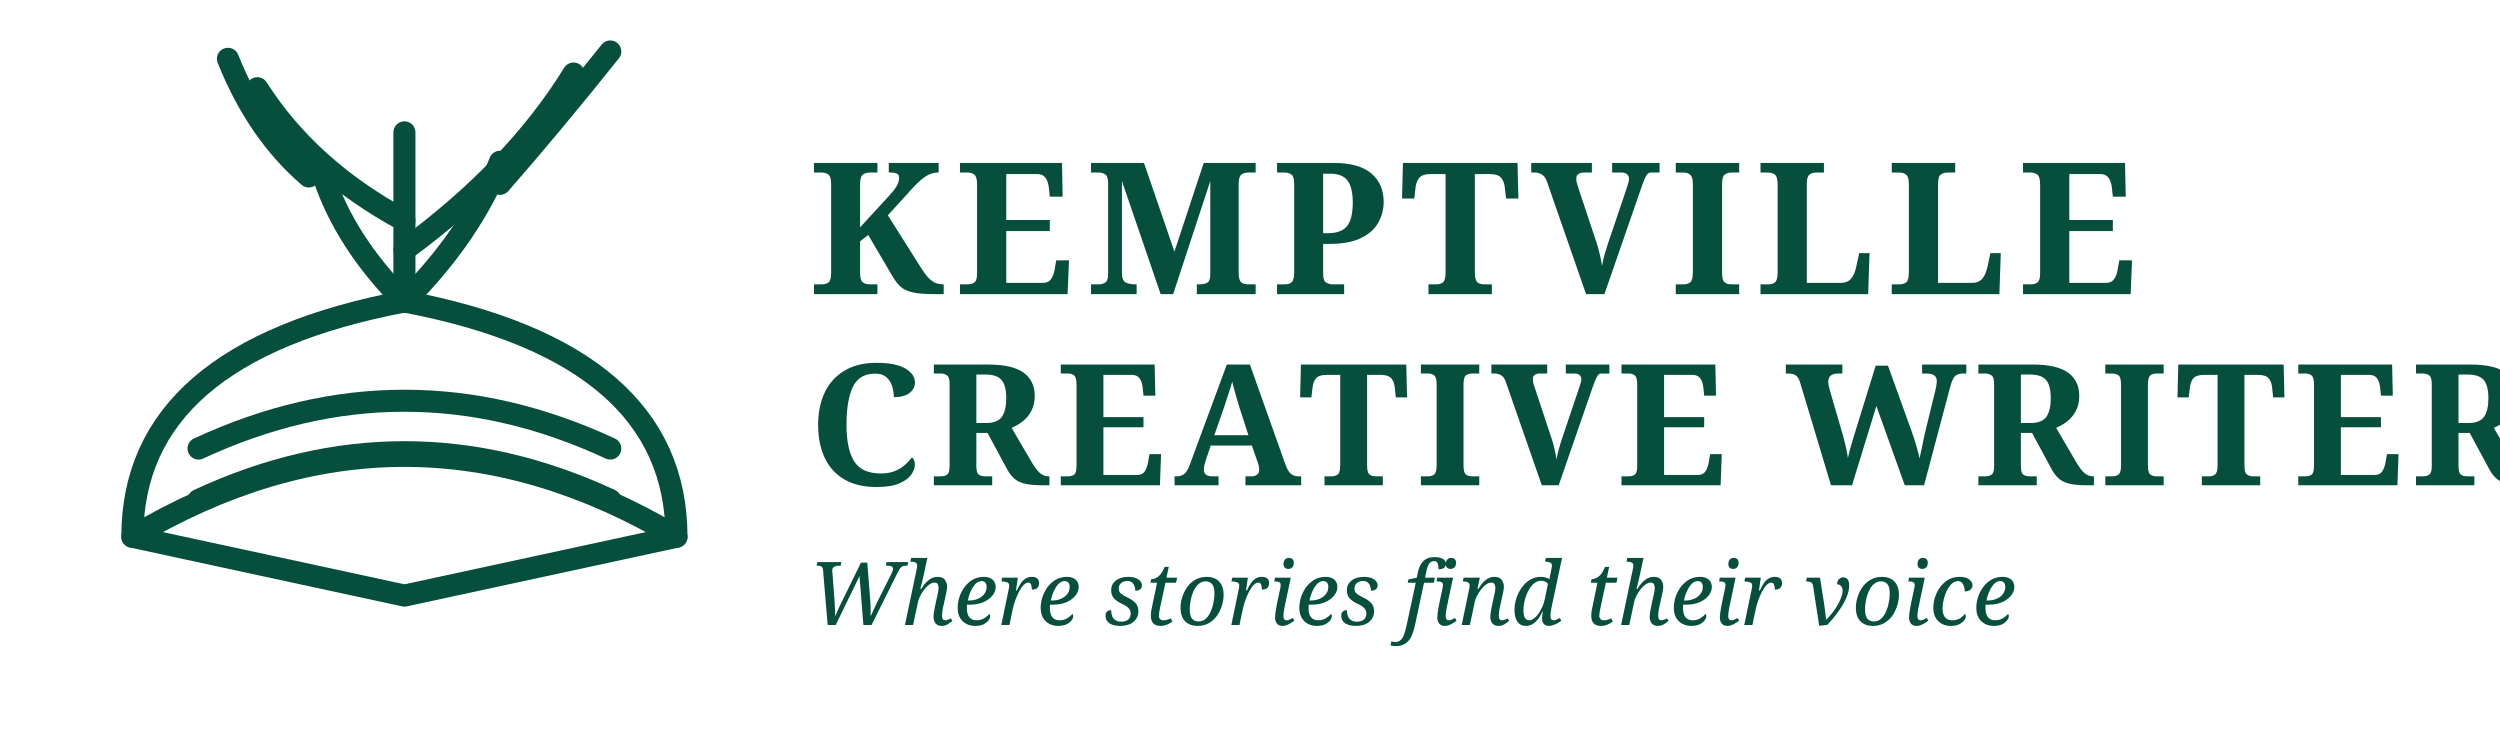
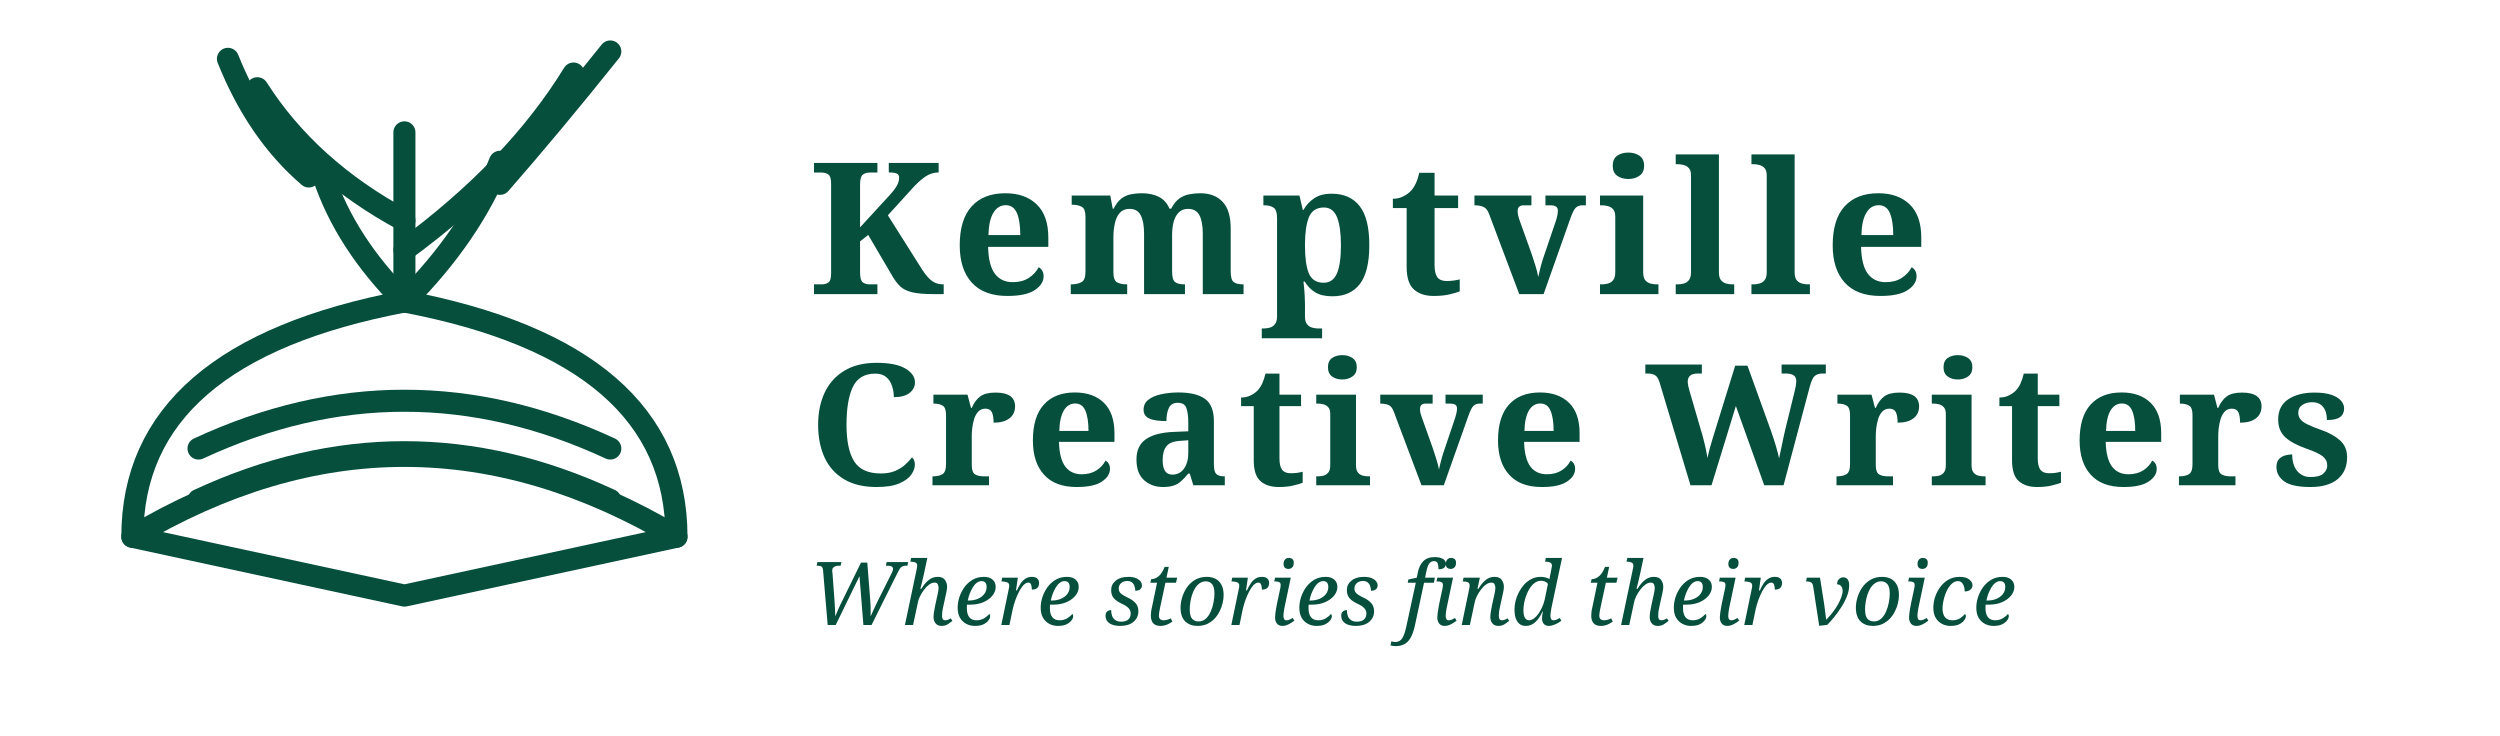
- <svg xmlns="http://www.w3.org/2000/svg" viewBox="0 0 340 100">
+ <svg xmlns="http://www.w3.org/2000/svg" viewBox="0 0 340 100" role="img" aria-labelledby="title desc">
  <rect width="340" height="100" fill="none" />
  <g fill="none" stroke="#064f3d" stroke-width="3" stroke-linecap="round" stroke-linejoin="round">
    <path d="M18 73 Q55 51 92 73 L55 81 Z" />
    <path d="M18 73 Q18 48 55 41 Q92 48 92 73" />
    <path d="M55 41 V18" />
    <path d="M55 30 Q42 23 35 12" />
    <path d="M55 34 Q70 23 78 10" />
    <path d="M42 24 Q35 18 31 8" />
    <path d="M68 25 Q75 17 83 7" />
    <path d="M55 41 Q47 33 44 24" />
    <path d="M55 41 Q64 32 68 22" />
    <path d="M27 61 Q55 48 83 61" />
    <path d="M27 68 Q55 55 83 68" />
  </g>
-   <text x="110" y="40" fill="#064f3d" font-family="Georgia,serif" font-size="25" font-weight="700" letter-spacing="1.5">KEMPTVILLE</text>
-   <text x="110" y="66" fill="#064f3d" font-family="Georgia,serif" font-size="23" font-weight="700" letter-spacing="1">CREATIVE WRITERS</text>
-   <text x="110" y="85" fill="#064f3d" font-family="Georgia,serif" font-size="12" font-style="italic">Where stories find their voice</text>
+   <text x="110" y="40" fill="#064f3d" font-family="Georgia, serif" font-size="25" font-weight="700" letter-spacing="1.5">Kemptville</text>
+   <text x="110" y="66" fill="#064f3d" font-family="Georgia, serif" font-size="23" font-weight="700" letter-spacing="1">Creative Writers</text>
+   <text x="110" y="85" fill="#064f3d" font-family="Georgia, serif" font-size="12" font-style="italic">Where stories find their voice</text>
</svg>
